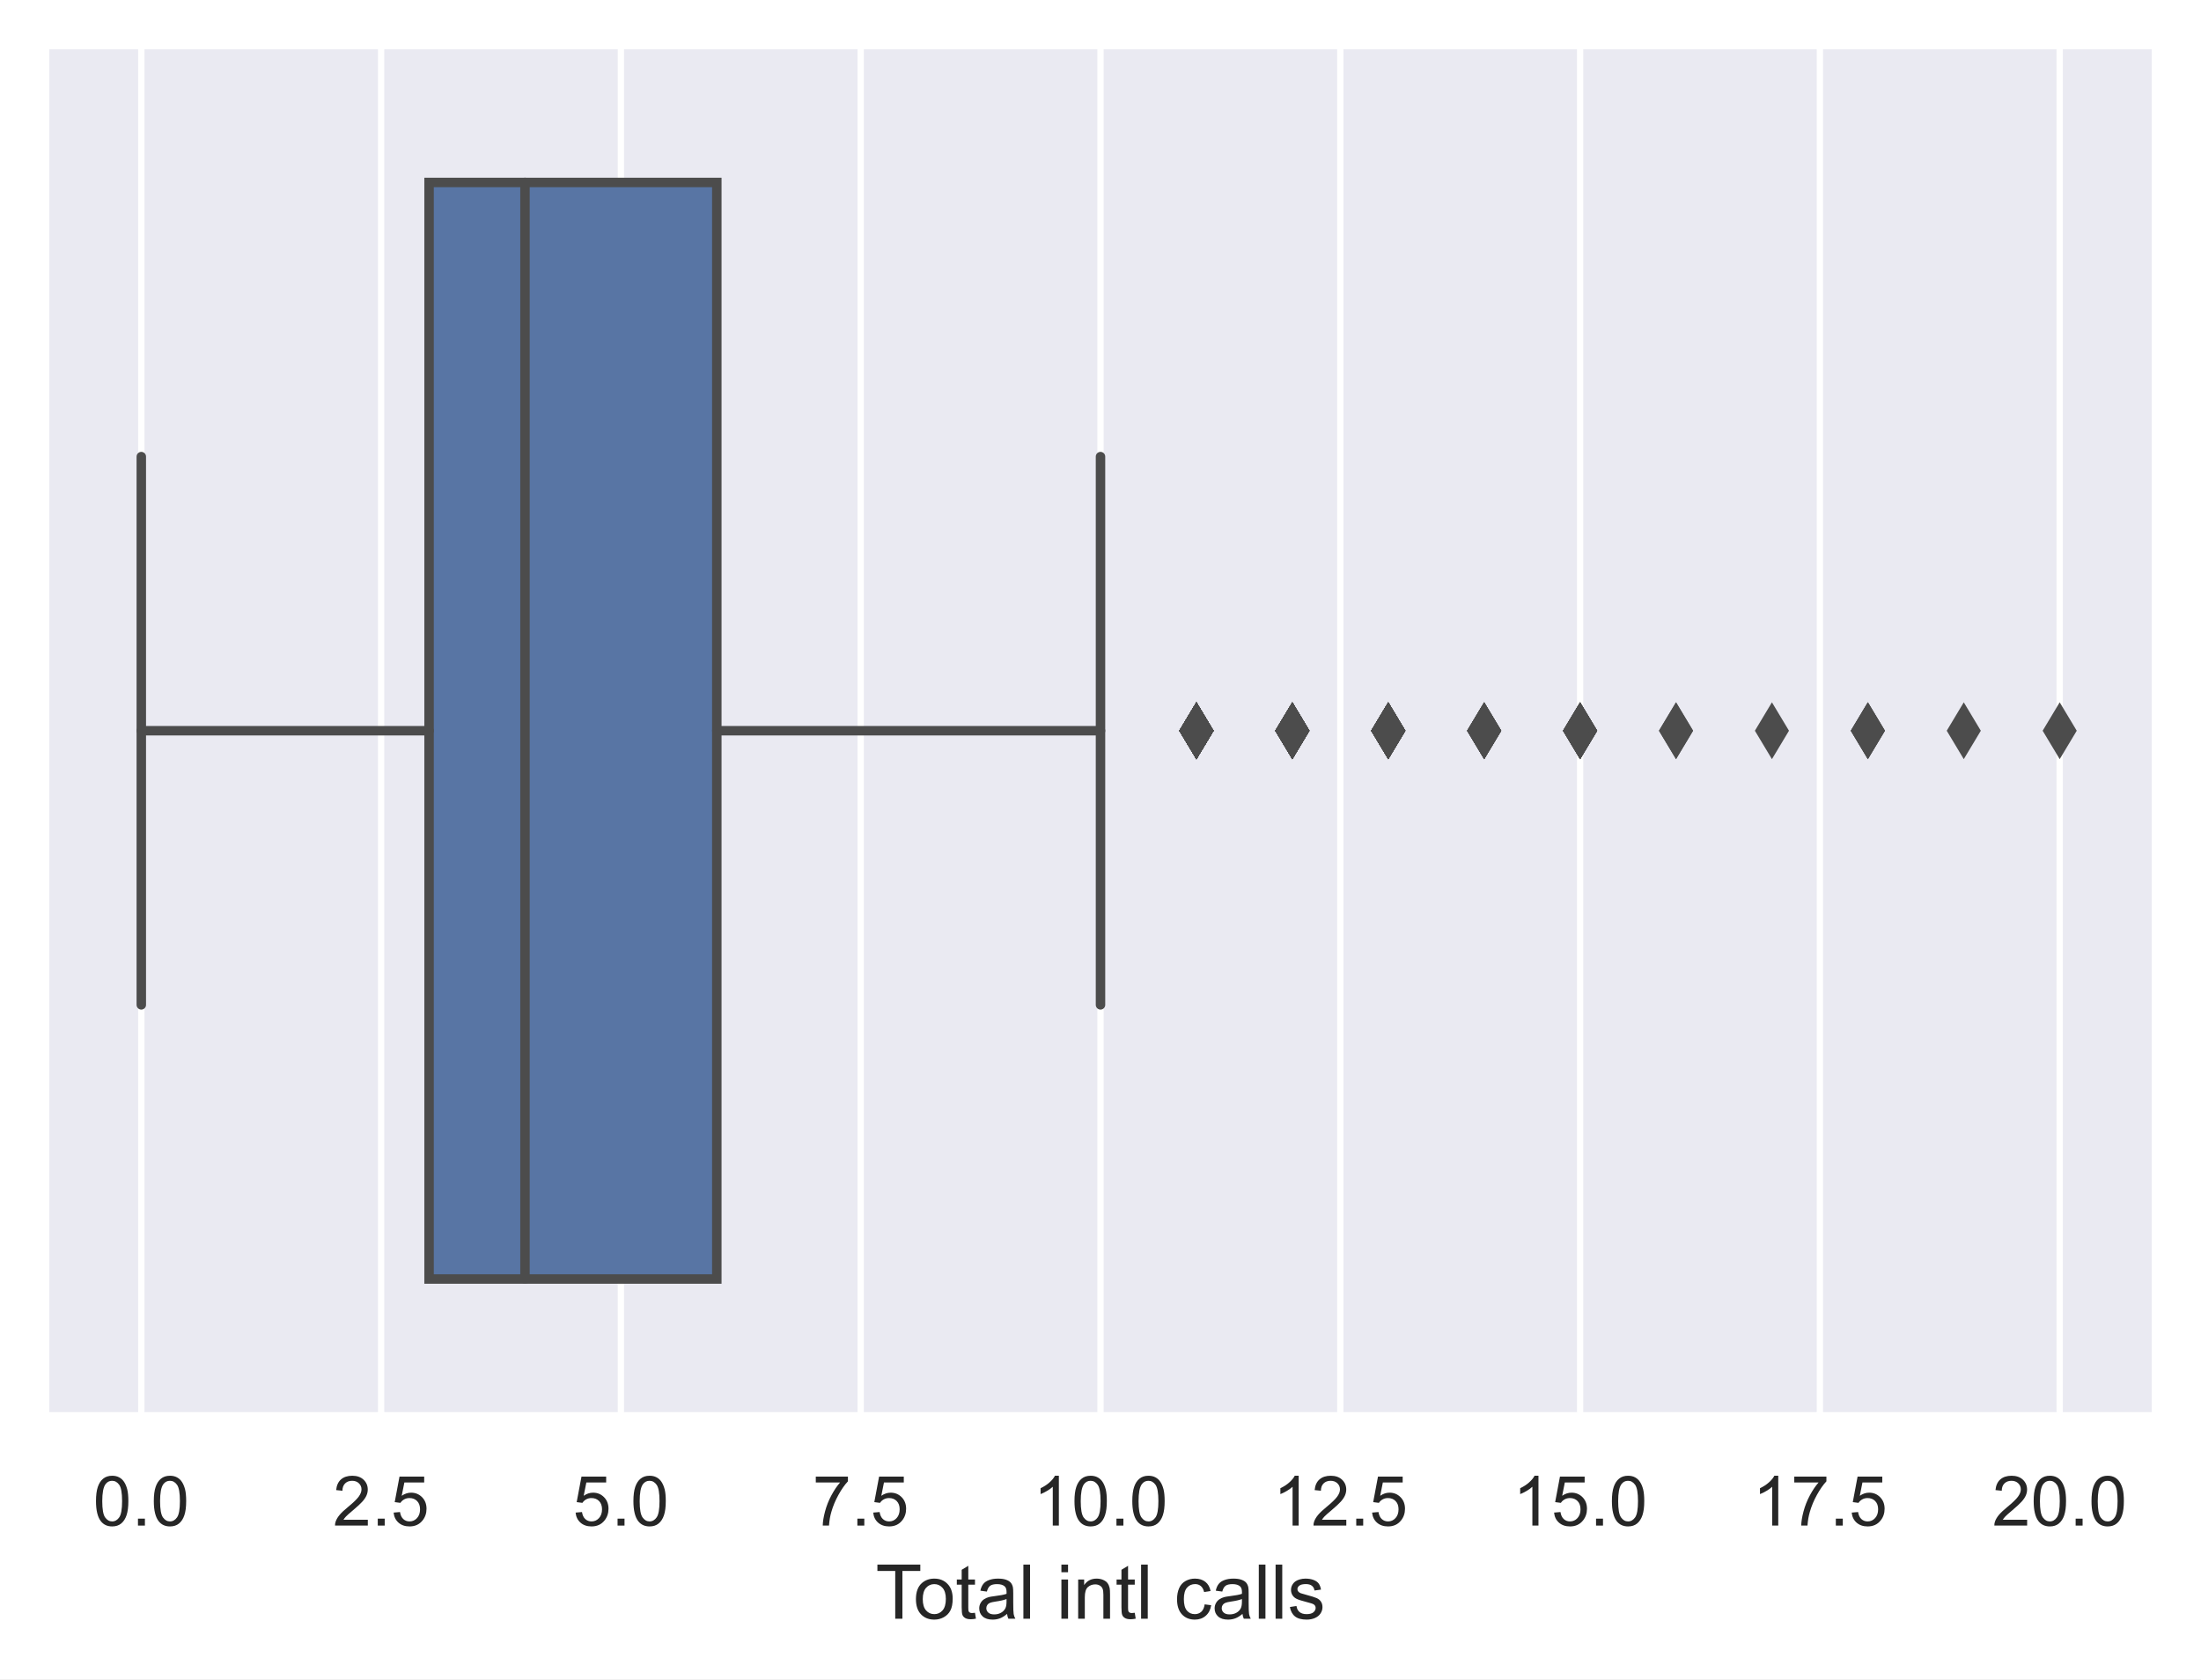
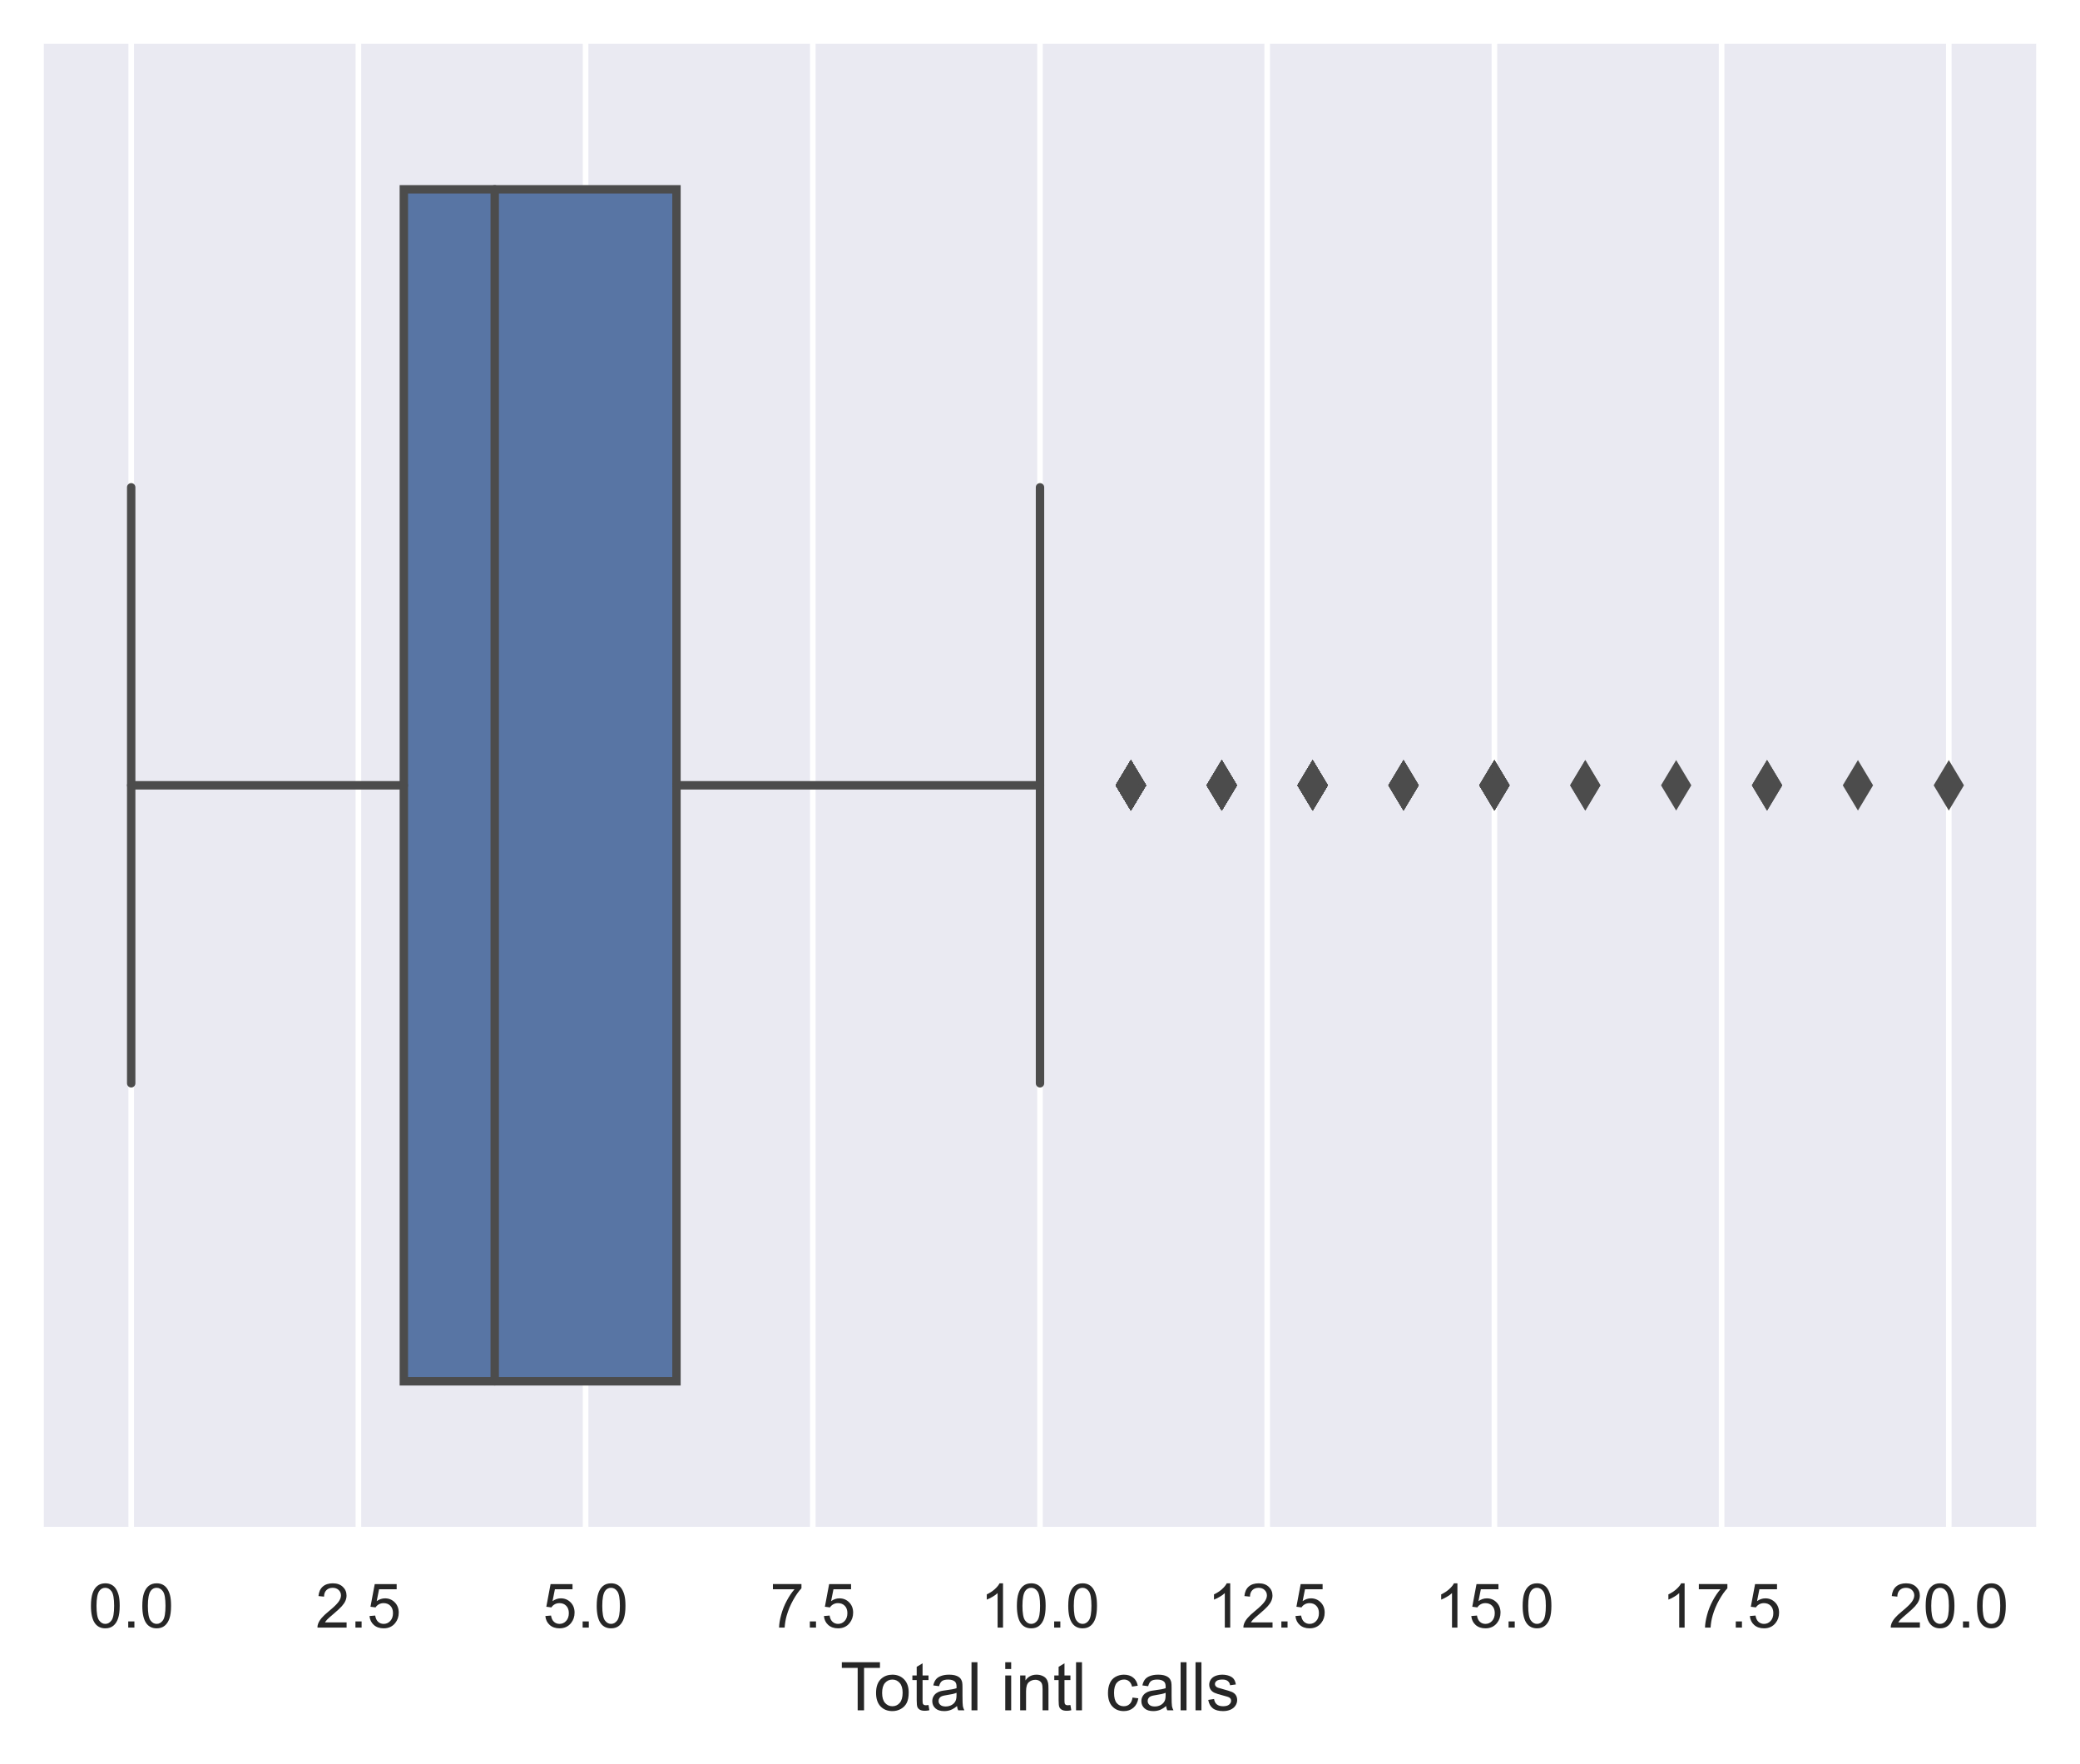
- <svg xmlns="http://www.w3.org/2000/svg" xmlns:xlink="http://www.w3.org/1999/xlink" width="349.2pt" height="266.374pt" viewBox="0 0 349.2 266.374" version="1.1">
+ <svg xmlns="http://www.w3.org/2000/svg" xmlns:xlink="http://www.w3.org/1999/xlink" width="371.52pt" height="315.046pt" viewBox="0 0 371.52 315.046" version="1.1">
  <defs>
    <style type="text/css">*{stroke-linejoin: round; stroke-linecap: butt}</style>
  </defs>
  <g id="figure_1">
    <g id="patch_1">
-       <path d="M 0 266.374  L 349.2 266.374  L 349.2 0  L 0 0  z " style="fill: #ffffff" />
+       <path d="M 0 315.046  L 371.52 315.046  L 371.52 0  L 0 0  z " style="fill: #ffffff" />
    </g>
    <g id="axes_1">
      <g id="patch_2">
-         <path d="M 7.2 224.64  L 342 224.64  L 342 7.2  L 7.2 7.2  z " style="fill: #eaeaf2" />
+         <path d="M 7.2 273.312  L 364.32 273.312  L 364.32 7.2  L 7.2 7.2  z " style="fill: #eaeaf2" />
      </g>
      <g id="matplotlib.axis_1">
        <g id="xtick_1">
          <g id="line2d_1">
-             <path d="M 22.418 224.64  L 22.418 7.2  " clip-path="url(#p1850d0b7f3)" style="fill: none; stroke: #ffffff; stroke-linecap: round" />
+             <path d="M 23.433 273.312  L 23.433 7.2  " clip-path="url(#pb553545502)" style="fill: none; stroke: #ffffff; stroke-linecap: round" />
          </g>
          <g id="text_1">
-             <g style="fill: #262626" transform="translate(14.77318 242.0136)scale(0.11 -0.11)">
+             <g style="fill: #262626" transform="translate(15.78773 290.6856) scale(0.11 -0.11)">
              <defs>
                <path id="ArialMT-30" d="M 266 2259  Q 266 3072 433 3567  Q 600 4063 929 4331  Q 1259 4600 1759 4600  Q 2128 4600 2406 4451  Q 2684 4303 2865 4023  Q 3047 3744 3150 3342  Q 3253 2941 3253 2259  Q 3253 1453 3087 958  Q 2922 463 2592 192  Q 2263 -78 1759 -78  Q 1097 -78 719 397  Q 266 969 266 2259  z M 844 2259  Q 844 1131 1108 757  Q 1372 384 1759 384  Q 2147 384 2411 759  Q 2675 1134 2675 2259  Q 2675 3391 2411 3762  Q 2147 4134 1753 4134  Q 1366 4134 1134 3806  Q 844 3388 844 2259  z " transform="scale(0.015625)" />
                <path id="ArialMT-2e" d="M 581 0  L 581 641  L 1222 641  L 1222 0  L 581 0  z " transform="scale(0.015625)" />
              </defs>
              <use xlink:href="#ArialMT-30" />
              <use xlink:href="#ArialMT-2e" x="55.615" />
              <use xlink:href="#ArialMT-30" x="83.398" />
            </g>
          </g>
        </g>
        <g id="xtick_2">
          <g id="line2d_2">
-             <path d="M 60.464 224.64  L 60.464 7.2  " clip-path="url(#p1850d0b7f3)" style="fill: none; stroke: #ffffff; stroke-linecap: round" />
+             <path d="M 64.015 273.312  L 64.015 7.2  " clip-path="url(#pb553545502)" style="fill: none; stroke: #ffffff; stroke-linecap: round" />
          </g>
          <g id="text_2">
-             <g style="fill: #262626" transform="translate(52.81864 242.0136)scale(0.11 -0.11)">
+             <g style="fill: #262626" transform="translate(56.36955 290.6856) scale(0.11 -0.11)">
              <defs>
                <path id="ArialMT-32" d="M 3222 541  L 3222 0  L 194 0  Q 188 203 259 391  Q 375 700 629 1000  Q 884 1300 1366 1694  Q 2113 2306 2375 2664  Q 2638 3022 2638 3341  Q 2638 3675 2398 3904  Q 2159 4134 1775 4134  Q 1369 4134 1125 3890  Q 881 3647 878 3216  L 300 3275  Q 359 3922 746 4261  Q 1134 4600 1788 4600  Q 2447 4600 2831 4234  Q 3216 3869 3216 3328  Q 3216 3053 3103 2787  Q 2991 2522 2730 2228  Q 2469 1934 1863 1422  Q 1356 997 1212 845  Q 1069 694 975 541  L 3222 541  z " transform="scale(0.015625)" />
                <path id="ArialMT-35" d="M 266 1200  L 856 1250  Q 922 819 1161 601  Q 1400 384 1738 384  Q 2144 384 2425 690  Q 2706 997 2706 1503  Q 2706 1984 2436 2262  Q 2166 2541 1728 2541  Q 1456 2541 1237 2417  Q 1019 2294 894 2097  L 366 2166  L 809 4519  L 3088 4519  L 3088 3981  L 1259 3981  L 1013 2750  Q 1425 3038 1878 3038  Q 2478 3038 2890 2622  Q 3303 2206 3303 1553  Q 3303 931 2941 478  Q 2500 -78 1738 -78  Q 1113 -78 717 272  Q 322 622 266 1200  z " transform="scale(0.015625)" />
              </defs>
              <use xlink:href="#ArialMT-32" />
              <use xlink:href="#ArialMT-2e" x="55.615" />
              <use xlink:href="#ArialMT-35" x="83.398" />
            </g>
          </g>
        </g>
        <g id="xtick_3">
          <g id="line2d_3">
-             <path d="M 98.509 224.64  L 98.509 7.2  " clip-path="url(#p1850d0b7f3)" style="fill: none; stroke: #ffffff; stroke-linecap: round" />
+             <path d="M 104.596 273.312  L 104.596 7.2  " clip-path="url(#pb553545502)" style="fill: none; stroke: #ffffff; stroke-linecap: round" />
          </g>
          <g id="text_3">
-             <g style="fill: #262626" transform="translate(90.86409 242.0136)scale(0.11 -0.11)">
+             <g style="fill: #262626" transform="translate(96.95136 290.6856) scale(0.11 -0.11)">
              <use xlink:href="#ArialMT-35" />
              <use xlink:href="#ArialMT-2e" x="55.615" />
              <use xlink:href="#ArialMT-30" x="83.398" />
            </g>
          </g>
        </g>
        <g id="xtick_4">
          <g id="line2d_4">
-             <path d="M 136.555 224.64  L 136.555 7.2  " clip-path="url(#p1850d0b7f3)" style="fill: none; stroke: #ffffff; stroke-linecap: round" />
+             <path d="M 145.178 273.312  L 145.178 7.2  " clip-path="url(#pb553545502)" style="fill: none; stroke: #ffffff; stroke-linecap: round" />
          </g>
          <g id="text_4">
-             <g style="fill: #262626" transform="translate(128.9095 242.0136)scale(0.11 -0.11)">
+             <g style="fill: #262626" transform="translate(137.5332 290.6856) scale(0.11 -0.11)">
              <defs>
                <path id="ArialMT-37" d="M 303 3981  L 303 4522  L 3269 4522  L 3269 4084  Q 2831 3619 2401 2847  Q 1972 2075 1738 1259  Q 1569 684 1522 0  L 944 0  Q 953 541 1156 1306  Q 1359 2072 1739 2783  Q 2119 3494 2547 3981  L 303 3981  z " transform="scale(0.015625)" />
              </defs>
              <use xlink:href="#ArialMT-37" />
              <use xlink:href="#ArialMT-2e" x="55.615" />
              <use xlink:href="#ArialMT-35" x="83.398" />
            </g>
          </g>
        </g>
        <g id="xtick_5">
          <g id="line2d_5">
-             <path d="M 174.6 224.64  L 174.6 7.2  " clip-path="url(#p1850d0b7f3)" style="fill: none; stroke: #ffffff; stroke-linecap: round" />
+             <path d="M 185.76 273.312  L 185.76 7.2  " clip-path="url(#pb553545502)" style="fill: none; stroke: #ffffff; stroke-linecap: round" />
          </g>
          <g id="text_5">
-             <g style="fill: #262626" transform="translate(163.8965 242.0136)scale(0.11 -0.11)">
+             <g style="fill: #262626" transform="translate(175.0565 290.6856) scale(0.11 -0.11)">
              <defs>
                <path id="ArialMT-31" d="M 2384 0  L 1822 0  L 1822 3584  Q 1619 3391 1289 3197  Q 959 3003 697 2906  L 697 3450  Q 1169 3672 1522 3987  Q 1875 4303 2022 4600  L 2384 4600  L 2384 0  z " transform="scale(0.015625)" />
              </defs>
              <use xlink:href="#ArialMT-31" />
              <use xlink:href="#ArialMT-30" x="55.615" />
              <use xlink:href="#ArialMT-2e" x="111.23" />
              <use xlink:href="#ArialMT-30" x="139.014" />
            </g>
          </g>
        </g>
        <g id="xtick_6">
          <g id="line2d_6">
-             <path d="M 212.645 224.64  L 212.645 7.2  " clip-path="url(#p1850d0b7f3)" style="fill: none; stroke: #ffffff; stroke-linecap: round" />
+             <path d="M 226.342 273.312  L 226.342 7.2  " clip-path="url(#pb553545502)" style="fill: none; stroke: #ffffff; stroke-linecap: round" />
          </g>
          <g id="text_6">
-             <g style="fill: #262626" transform="translate(201.9419 242.0136)scale(0.11 -0.11)">
+             <g style="fill: #262626" transform="translate(215.6383 290.6856) scale(0.11 -0.11)">
              <use xlink:href="#ArialMT-31" />
              <use xlink:href="#ArialMT-32" x="55.615" />
              <use xlink:href="#ArialMT-2e" x="111.23" />
              <use xlink:href="#ArialMT-35" x="139.014" />
            </g>
          </g>
        </g>
        <g id="xtick_7">
          <g id="line2d_7">
-             <path d="M 250.691 224.64  L 250.691 7.2  " clip-path="url(#p1850d0b7f3)" style="fill: none; stroke: #ffffff; stroke-linecap: round" />
+             <path d="M 266.924 273.312  L 266.924 7.2  " clip-path="url(#pb553545502)" style="fill: none; stroke: #ffffff; stroke-linecap: round" />
          </g>
          <g id="text_7">
-             <g style="fill: #262626" transform="translate(239.9874 242.0136)scale(0.11 -0.11)">
+             <g style="fill: #262626" transform="translate(256.2201 290.6856) scale(0.11 -0.11)">
              <use xlink:href="#ArialMT-31" />
              <use xlink:href="#ArialMT-35" x="55.615" />
              <use xlink:href="#ArialMT-2e" x="111.23" />
              <use xlink:href="#ArialMT-30" x="139.014" />
            </g>
          </g>
        </g>
        <g id="xtick_8">
          <g id="line2d_8">
-             <path d="M 288.736 224.64  L 288.736 7.2  " clip-path="url(#p1850d0b7f3)" style="fill: none; stroke: #ffffff; stroke-linecap: round" />
+             <path d="M 307.505 273.312  L 307.505 7.2  " clip-path="url(#pb553545502)" style="fill: none; stroke: #ffffff; stroke-linecap: round" />
          </g>
          <g id="text_8">
-             <g style="fill: #262626" transform="translate(278.0328 242.0136)scale(0.11 -0.11)">
+             <g style="fill: #262626" transform="translate(296.8019 290.6856) scale(0.11 -0.11)">
              <use xlink:href="#ArialMT-31" />
              <use xlink:href="#ArialMT-37" x="55.615" />
              <use xlink:href="#ArialMT-2e" x="111.23" />
              <use xlink:href="#ArialMT-35" x="139.014" />
            </g>
          </g>
        </g>
        <g id="xtick_9">
          <g id="line2d_9">
-             <path d="M 326.782 224.64  L 326.782 7.2  " clip-path="url(#p1850d0b7f3)" style="fill: none; stroke: #ffffff; stroke-linecap: round" />
+             <path d="M 348.087 273.312  L 348.087 7.2  " clip-path="url(#pb553545502)" style="fill: none; stroke: #ffffff; stroke-linecap: round" />
          </g>
          <g id="text_9">
-             <g style="fill: #262626" transform="translate(316.0783 242.0136)scale(0.11 -0.11)">
+             <g style="fill: #262626" transform="translate(337.3838 290.6856) scale(0.11 -0.11)">
              <use xlink:href="#ArialMT-32" />
              <use xlink:href="#ArialMT-30" x="55.615" />
              <use xlink:href="#ArialMT-2e" x="111.23" />
              <use xlink:href="#ArialMT-30" x="139.014" />
            </g>
          </g>
        </g>
        <g id="text_10">
-           <g style="fill: #262626" transform="translate(138.9234 256.7892)scale(0.12 -0.12)">
+           <g style="fill: #262626" transform="translate(150.0834 305.4612) scale(0.12 -0.12)">
            <defs>
              <path id="ArialMT-54" d="M 1659 0  L 1659 4041  L 150 4041  L 150 4581  L 3781 4581  L 3781 4041  L 2266 4041  L 2266 0  L 1659 0  z " transform="scale(0.015625)" />
              <path id="ArialMT-6f" d="M 213 1659  Q 213 2581 725 3025  Q 1153 3394 1769 3394  Q 2453 3394 2887 2945  Q 3322 2497 3322 1706  Q 3322 1066 3130 698  Q 2938 331 2570 128  Q 2203 -75 1769 -75  Q 1072 -75 642 372  Q 213 819 213 1659  z M 791 1659  Q 791 1022 1069 705  Q 1347 388 1769 388  Q 2188 388 2466 706  Q 2744 1025 2744 1678  Q 2744 2294 2464 2611  Q 2184 2928 1769 2928  Q 1347 2928 1069 2612  Q 791 2297 791 1659  z " transform="scale(0.015625)" />
              <path id="ArialMT-74" d="M 1650 503  L 1731 6  Q 1494 -44 1306 -44  Q 1000 -44 831 53  Q 663 150 594 308  Q 525 466 525 972  L 525 2881  L 113 2881  L 113 3319  L 525 3319  L 525 4141  L 1084 4478  L 1084 3319  L 1650 3319  L 1650 2881  L 1084 2881  L 1084 941  Q 1084 700 1114 631  Q 1144 563 1211 522  Q 1278 481 1403 481  Q 1497 481 1650 503  z " transform="scale(0.015625)" />
              <path id="ArialMT-61" d="M 2588 409  Q 2275 144 1986 34  Q 1697 -75 1366 -75  Q 819 -75 525 192  Q 231 459 231 875  Q 231 1119 342 1320  Q 453 1522 633 1644  Q 813 1766 1038 1828  Q 1203 1872 1538 1913  Q 2219 1994 2541 2106  Q 2544 2222 2544 2253  Q 2544 2597 2384 2738  Q 2169 2928 1744 2928  Q 1347 2928 1158 2789  Q 969 2650 878 2297  L 328 2372  Q 403 2725 575 2942  Q 747 3159 1072 3276  Q 1397 3394 1825 3394  Q 2250 3394 2515 3294  Q 2781 3194 2906 3042  Q 3031 2891 3081 2659  Q 3109 2516 3109 2141  L 3109 1391  Q 3109 606 3145 398  Q 3181 191 3288 0  L 2700 0  Q 2613 175 2588 409  z M 2541 1666  Q 2234 1541 1622 1453  Q 1275 1403 1131 1340  Q 988 1278 909 1158  Q 831 1038 831 891  Q 831 666 1001 516  Q 1172 366 1500 366  Q 1825 366 2078 508  Q 2331 650 2450 897  Q 2541 1088 2541 1459  L 2541 1666  z " transform="scale(0.015625)" />
              <path id="ArialMT-6c" d="M 409 0  L 409 4581  L 972 4581  L 972 0  L 409 0  z " transform="scale(0.015625)" />
              <path id="ArialMT-20" transform="scale(0.015625)" />
              <path id="ArialMT-69" d="M 425 3934  L 425 4581  L 988 4581  L 988 3934  L 425 3934  z M 425 0  L 425 3319  L 988 3319  L 988 0  L 425 0  z " transform="scale(0.015625)" />
              <path id="ArialMT-6e" d="M 422 0  L 422 3319  L 928 3319  L 928 2847  Q 1294 3394 1984 3394  Q 2284 3394 2536 3286  Q 2788 3178 2913 3003  Q 3038 2828 3088 2588  Q 3119 2431 3119 2041  L 3119 0  L 2556 0  L 2556 2019  Q 2556 2363 2490 2533  Q 2425 2703 2258 2804  Q 2091 2906 1866 2906  Q 1506 2906 1245 2678  Q 984 2450 984 1813  L 984 0  L 422 0  z " transform="scale(0.015625)" />
              <path id="ArialMT-63" d="M 2588 1216  L 3141 1144  Q 3050 572 2676 248  Q 2303 -75 1759 -75  Q 1078 -75 664 370  Q 250 816 250 1647  Q 250 2184 428 2587  Q 606 2991 970 3192  Q 1334 3394 1763 3394  Q 2303 3394 2647 3120  Q 2991 2847 3088 2344  L 2541 2259  Q 2463 2594 2264 2762  Q 2066 2931 1784 2931  Q 1359 2931 1093 2626  Q 828 2322 828 1663  Q 828 994 1084 691  Q 1341 388 1753 388  Q 2084 388 2306 591  Q 2528 794 2588 1216  z " transform="scale(0.015625)" />
              <path id="ArialMT-73" d="M 197 991  L 753 1078  Q 800 744 1014 566  Q 1228 388 1613 388  Q 2000 388 2187 545  Q 2375 703 2375 916  Q 2375 1106 2209 1216  Q 2094 1291 1634 1406  Q 1016 1563 777 1677  Q 538 1791 414 1992  Q 291 2194 291 2438  Q 291 2659 392 2848  Q 494 3038 669 3163  Q 800 3259 1026 3326  Q 1253 3394 1513 3394  Q 1903 3394 2198 3281  Q 2494 3169 2634 2976  Q 2775 2784 2828 2463  L 2278 2388  Q 2241 2644 2061 2787  Q 1881 2931 1553 2931  Q 1166 2931 1000 2803  Q 834 2675 834 2503  Q 834 2394 903 2306  Q 972 2216 1119 2156  Q 1203 2125 1616 2013  Q 2213 1853 2448 1751  Q 2684 1650 2818 1456  Q 2953 1263 2953 975  Q 2953 694 2789 445  Q 2625 197 2315 61  Q 2006 -75 1616 -75  Q 969 -75 630 194  Q 291 463 197 991  z " transform="scale(0.015625)" />
            </defs>
            <use xlink:href="#ArialMT-54" />
            <use xlink:href="#ArialMT-6f" x="49.959" />
            <use xlink:href="#ArialMT-74" x="105.574" />
            <use xlink:href="#ArialMT-61" x="133.357" />
            <use xlink:href="#ArialMT-6c" x="188.973" />
            <use xlink:href="#ArialMT-20" x="211.189" />
            <use xlink:href="#ArialMT-69" x="238.973" />
            <use xlink:href="#ArialMT-6e" x="261.189" />
            <use xlink:href="#ArialMT-74" x="316.805" />
            <use xlink:href="#ArialMT-6c" x="344.588" />
            <use xlink:href="#ArialMT-20" x="366.805" />
            <use xlink:href="#ArialMT-63" x="394.588" />
            <use xlink:href="#ArialMT-61" x="444.588" />
            <use xlink:href="#ArialMT-6c" x="500.203" />
            <use xlink:href="#ArialMT-6c" x="522.42" />
            <use xlink:href="#ArialMT-73" x="544.637" />
          </g>
        </g>
      </g>
      <g id="matplotlib.axis_2">
        <g id="ytick_1" />
      </g>
      <g id="patch_3">
-         <path d="M 68.073 28.944  L 68.073 202.896  L 113.727 202.896  L 113.727 28.944  L 68.073 28.944  z " clip-path="url(#p1850d0b7f3)" style="fill: #5875a4; stroke: #4c4c4c; stroke-width: 1.5; stroke-linejoin: miter" />
+         <path d="M 72.131 33.811  L 72.131 246.701  L 120.829 246.701  L 120.829 33.811  L 72.131 33.811  z " clip-path="url(#pb553545502)" style="fill: #5875a4; stroke: #4c4c4c; stroke-width: 1.5; stroke-linejoin: miter" />
      </g>
      <g id="line2d_10">
-         <path d="M 68.073 115.92  L 22.418 115.92  " clip-path="url(#p1850d0b7f3)" style="fill: none; stroke: #4c4c4c; stroke-width: 1.5; stroke-linecap: round" />
+         <path d="M 72.131 140.256  L 23.433 140.256  " clip-path="url(#pb553545502)" style="fill: none; stroke: #4c4c4c; stroke-width: 1.5; stroke-linecap: round" />
      </g>
      <g id="line2d_11">
-         <path d="M 113.727 115.92  L 174.6 115.92  " clip-path="url(#p1850d0b7f3)" style="fill: none; stroke: #4c4c4c; stroke-width: 1.5; stroke-linecap: round" />
+         <path d="M 120.829 140.256  L 185.76 140.256  " clip-path="url(#pb553545502)" style="fill: none; stroke: #4c4c4c; stroke-width: 1.5; stroke-linecap: round" />
      </g>
      <g id="line2d_12">
-         <path d="M 22.418 72.432  L 22.418 159.408  " clip-path="url(#p1850d0b7f3)" style="fill: none; stroke: #4c4c4c; stroke-width: 1.5; stroke-linecap: round" />
+         <path d="M 23.433 87.034  L 23.433 193.478  " clip-path="url(#pb553545502)" style="fill: none; stroke: #4c4c4c; stroke-width: 1.5; stroke-linecap: round" />
      </g>
      <g id="line2d_13">
-         <path d="M 174.6 72.432  L 174.6 159.408  " clip-path="url(#p1850d0b7f3)" style="fill: none; stroke: #4c4c4c; stroke-width: 1.5; stroke-linecap: round" />
+         <path d="M 185.76 87.034  L 185.76 193.478  " clip-path="url(#pb553545502)" style="fill: none; stroke: #4c4c4c; stroke-width: 1.5; stroke-linecap: round" />
      </g>
      <g id="line2d_14">
        <defs>
-           <path id="m9e10638060" d="M -0 3.536  L 2.121 0  L -0 -3.536  L -2.121 -0  z " style="stroke: #4c4c4c; stroke-linejoin: miter" />
+           <path id="m40a64c0e5a" d="M -0 3.536  L 2.121 0  L -0 -3.536  L -2.121 -0  z " style="stroke: #4c4c4c; stroke-linejoin: miter" />
        </defs>
-         <g clip-path="url(#p1850d0b7f3)">
-           <use xlink:href="#m9e10638060" x="311.564" y="115.92" style="fill: #4c4c4c; stroke: #4c4c4c; stroke-linejoin: miter" />
-           <use xlink:href="#m9e10638060" x="250.691" y="115.92" style="fill: #4c4c4c; stroke: #4c4c4c; stroke-linejoin: miter" />
-           <use xlink:href="#m9e10638060" x="189.818" y="115.92" style="fill: #4c4c4c; stroke: #4c4c4c; stroke-linejoin: miter" />
-           <use xlink:href="#m9e10638060" x="205.036" y="115.92" style="fill: #4c4c4c; stroke: #4c4c4c; stroke-linejoin: miter" />
-           <use xlink:href="#m9e10638060" x="220.255" y="115.92" style="fill: #4c4c4c; stroke: #4c4c4c; stroke-linejoin: miter" />
-           <use xlink:href="#m9e10638060" x="189.818" y="115.92" style="fill: #4c4c4c; stroke: #4c4c4c; stroke-linejoin: miter" />
-           <use xlink:href="#m9e10638060" x="205.036" y="115.92" style="fill: #4c4c4c; stroke: #4c4c4c; stroke-linejoin: miter" />
-           <use xlink:href="#m9e10638060" x="189.818" y="115.92" style="fill: #4c4c4c; stroke: #4c4c4c; stroke-linejoin: miter" />
-           <use xlink:href="#m9e10638060" x="220.255" y="115.92" style="fill: #4c4c4c; stroke: #4c4c4c; stroke-linejoin: miter" />
-           <use xlink:href="#m9e10638060" x="205.036" y="115.92" style="fill: #4c4c4c; stroke: #4c4c4c; stroke-linejoin: miter" />
-           <use xlink:href="#m9e10638060" x="189.818" y="115.92" style="fill: #4c4c4c; stroke: #4c4c4c; stroke-linejoin: miter" />
-           <use xlink:href="#m9e10638060" x="189.818" y="115.92" style="fill: #4c4c4c; stroke: #4c4c4c; stroke-linejoin: miter" />
-           <use xlink:href="#m9e10638060" x="296.345" y="115.92" style="fill: #4c4c4c; stroke: #4c4c4c; stroke-linejoin: miter" />
-           <use xlink:href="#m9e10638060" x="189.818" y="115.92" style="fill: #4c4c4c; stroke: #4c4c4c; stroke-linejoin: miter" />
-           <use xlink:href="#m9e10638060" x="205.036" y="115.92" style="fill: #4c4c4c; stroke: #4c4c4c; stroke-linejoin: miter" />
-           <use xlink:href="#m9e10638060" x="220.255" y="115.92" style="fill: #4c4c4c; stroke: #4c4c4c; stroke-linejoin: miter" />
-           <use xlink:href="#m9e10638060" x="205.036" y="115.92" style="fill: #4c4c4c; stroke: #4c4c4c; stroke-linejoin: miter" />
-           <use xlink:href="#m9e10638060" x="205.036" y="115.92" style="fill: #4c4c4c; stroke: #4c4c4c; stroke-linejoin: miter" />
-           <use xlink:href="#m9e10638060" x="189.818" y="115.92" style="fill: #4c4c4c; stroke: #4c4c4c; stroke-linejoin: miter" />
-           <use xlink:href="#m9e10638060" x="250.691" y="115.92" style="fill: #4c4c4c; stroke: #4c4c4c; stroke-linejoin: miter" />
-           <use xlink:href="#m9e10638060" x="220.255" y="115.92" style="fill: #4c4c4c; stroke: #4c4c4c; stroke-linejoin: miter" />
-           <use xlink:href="#m9e10638060" x="250.691" y="115.92" style="fill: #4c4c4c; stroke: #4c4c4c; stroke-linejoin: miter" />
-           <use xlink:href="#m9e10638060" x="189.818" y="115.92" style="fill: #4c4c4c; stroke: #4c4c4c; stroke-linejoin: miter" />
-           <use xlink:href="#m9e10638060" x="189.818" y="115.92" style="fill: #4c4c4c; stroke: #4c4c4c; stroke-linejoin: miter" />
-           <use xlink:href="#m9e10638060" x="235.473" y="115.92" style="fill: #4c4c4c; stroke: #4c4c4c; stroke-linejoin: miter" />
-           <use xlink:href="#m9e10638060" x="220.255" y="115.92" style="fill: #4c4c4c; stroke: #4c4c4c; stroke-linejoin: miter" />
-           <use xlink:href="#m9e10638060" x="189.818" y="115.92" style="fill: #4c4c4c; stroke: #4c4c4c; stroke-linejoin: miter" />
-           <use xlink:href="#m9e10638060" x="220.255" y="115.92" style="fill: #4c4c4c; stroke: #4c4c4c; stroke-linejoin: miter" />
-           <use xlink:href="#m9e10638060" x="220.255" y="115.92" style="fill: #4c4c4c; stroke: #4c4c4c; stroke-linejoin: miter" />
-           <use xlink:href="#m9e10638060" x="205.036" y="115.92" style="fill: #4c4c4c; stroke: #4c4c4c; stroke-linejoin: miter" />
-           <use xlink:href="#m9e10638060" x="189.818" y="115.92" style="fill: #4c4c4c; stroke: #4c4c4c; stroke-linejoin: miter" />
-           <use xlink:href="#m9e10638060" x="235.473" y="115.92" style="fill: #4c4c4c; stroke: #4c4c4c; stroke-linejoin: miter" />
-           <use xlink:href="#m9e10638060" x="250.691" y="115.92" style="fill: #4c4c4c; stroke: #4c4c4c; stroke-linejoin: miter" />
-           <use xlink:href="#m9e10638060" x="296.345" y="115.92" style="fill: #4c4c4c; stroke: #4c4c4c; stroke-linejoin: miter" />
-           <use xlink:href="#m9e10638060" x="205.036" y="115.92" style="fill: #4c4c4c; stroke: #4c4c4c; stroke-linejoin: miter" />
-           <use xlink:href="#m9e10638060" x="220.255" y="115.92" style="fill: #4c4c4c; stroke: #4c4c4c; stroke-linejoin: miter" />
-           <use xlink:href="#m9e10638060" x="189.818" y="115.92" style="fill: #4c4c4c; stroke: #4c4c4c; stroke-linejoin: miter" />
-           <use xlink:href="#m9e10638060" x="235.473" y="115.92" style="fill: #4c4c4c; stroke: #4c4c4c; stroke-linejoin: miter" />
-           <use xlink:href="#m9e10638060" x="189.818" y="115.92" style="fill: #4c4c4c; stroke: #4c4c4c; stroke-linejoin: miter" />
-           <use xlink:href="#m9e10638060" x="205.036" y="115.92" style="fill: #4c4c4c; stroke: #4c4c4c; stroke-linejoin: miter" />
-           <use xlink:href="#m9e10638060" x="235.473" y="115.92" style="fill: #4c4c4c; stroke: #4c4c4c; stroke-linejoin: miter" />
-           <use xlink:href="#m9e10638060" x="250.691" y="115.92" style="fill: #4c4c4c; stroke: #4c4c4c; stroke-linejoin: miter" />
-           <use xlink:href="#m9e10638060" x="205.036" y="115.92" style="fill: #4c4c4c; stroke: #4c4c4c; stroke-linejoin: miter" />
-           <use xlink:href="#m9e10638060" x="189.818" y="115.92" style="fill: #4c4c4c; stroke: #4c4c4c; stroke-linejoin: miter" />
-           <use xlink:href="#m9e10638060" x="265.909" y="115.92" style="fill: #4c4c4c; stroke: #4c4c4c; stroke-linejoin: miter" />
-           <use xlink:href="#m9e10638060" x="189.818" y="115.92" style="fill: #4c4c4c; stroke: #4c4c4c; stroke-linejoin: miter" />
-           <use xlink:href="#m9e10638060" x="189.818" y="115.92" style="fill: #4c4c4c; stroke: #4c4c4c; stroke-linejoin: miter" />
-           <use xlink:href="#m9e10638060" x="189.818" y="115.92" style="fill: #4c4c4c; stroke: #4c4c4c; stroke-linejoin: miter" />
-           <use xlink:href="#m9e10638060" x="189.818" y="115.92" style="fill: #4c4c4c; stroke: #4c4c4c; stroke-linejoin: miter" />
-           <use xlink:href="#m9e10638060" x="250.691" y="115.92" style="fill: #4c4c4c; stroke: #4c4c4c; stroke-linejoin: miter" />
-           <use xlink:href="#m9e10638060" x="189.818" y="115.92" style="fill: #4c4c4c; stroke: #4c4c4c; stroke-linejoin: miter" />
-           <use xlink:href="#m9e10638060" x="235.473" y="115.92" style="fill: #4c4c4c; stroke: #4c4c4c; stroke-linejoin: miter" />
-           <use xlink:href="#m9e10638060" x="189.818" y="115.92" style="fill: #4c4c4c; stroke: #4c4c4c; stroke-linejoin: miter" />
-           <use xlink:href="#m9e10638060" x="189.818" y="115.92" style="fill: #4c4c4c; stroke: #4c4c4c; stroke-linejoin: miter" />
-           <use xlink:href="#m9e10638060" x="205.036" y="115.92" style="fill: #4c4c4c; stroke: #4c4c4c; stroke-linejoin: miter" />
-           <use xlink:href="#m9e10638060" x="220.255" y="115.92" style="fill: #4c4c4c; stroke: #4c4c4c; stroke-linejoin: miter" />
-           <use xlink:href="#m9e10638060" x="189.818" y="115.92" style="fill: #4c4c4c; stroke: #4c4c4c; stroke-linejoin: miter" />
-           <use xlink:href="#m9e10638060" x="189.818" y="115.92" style="fill: #4c4c4c; stroke: #4c4c4c; stroke-linejoin: miter" />
-           <use xlink:href="#m9e10638060" x="265.909" y="115.92" style="fill: #4c4c4c; stroke: #4c4c4c; stroke-linejoin: miter" />
-           <use xlink:href="#m9e10638060" x="220.255" y="115.92" style="fill: #4c4c4c; stroke: #4c4c4c; stroke-linejoin: miter" />
-           <use xlink:href="#m9e10638060" x="189.818" y="115.92" style="fill: #4c4c4c; stroke: #4c4c4c; stroke-linejoin: miter" />
-           <use xlink:href="#m9e10638060" x="220.255" y="115.92" style="fill: #4c4c4c; stroke: #4c4c4c; stroke-linejoin: miter" />
-           <use xlink:href="#m9e10638060" x="189.818" y="115.92" style="fill: #4c4c4c; stroke: #4c4c4c; stroke-linejoin: miter" />
-           <use xlink:href="#m9e10638060" x="250.691" y="115.92" style="fill: #4c4c4c; stroke: #4c4c4c; stroke-linejoin: miter" />
-           <use xlink:href="#m9e10638060" x="189.818" y="115.92" style="fill: #4c4c4c; stroke: #4c4c4c; stroke-linejoin: miter" />
-           <use xlink:href="#m9e10638060" x="205.036" y="115.92" style="fill: #4c4c4c; stroke: #4c4c4c; stroke-linejoin: miter" />
-           <use xlink:href="#m9e10638060" x="220.255" y="115.92" style="fill: #4c4c4c; stroke: #4c4c4c; stroke-linejoin: miter" />
-           <use xlink:href="#m9e10638060" x="296.345" y="115.92" style="fill: #4c4c4c; stroke: #4c4c4c; stroke-linejoin: miter" />
-           <use xlink:href="#m9e10638060" x="205.036" y="115.92" style="fill: #4c4c4c; stroke: #4c4c4c; stroke-linejoin: miter" />
-           <use xlink:href="#m9e10638060" x="205.036" y="115.92" style="fill: #4c4c4c; stroke: #4c4c4c; stroke-linejoin: miter" />
-           <use xlink:href="#m9e10638060" x="205.036" y="115.92" style="fill: #4c4c4c; stroke: #4c4c4c; stroke-linejoin: miter" />
-           <use xlink:href="#m9e10638060" x="189.818" y="115.92" style="fill: #4c4c4c; stroke: #4c4c4c; stroke-linejoin: miter" />
-           <use xlink:href="#m9e10638060" x="220.255" y="115.92" style="fill: #4c4c4c; stroke: #4c4c4c; stroke-linejoin: miter" />
-           <use xlink:href="#m9e10638060" x="189.818" y="115.92" style="fill: #4c4c4c; stroke: #4c4c4c; stroke-linejoin: miter" />
-           <use xlink:href="#m9e10638060" x="220.255" y="115.92" style="fill: #4c4c4c; stroke: #4c4c4c; stroke-linejoin: miter" />
-           <use xlink:href="#m9e10638060" x="235.473" y="115.92" style="fill: #4c4c4c; stroke: #4c4c4c; stroke-linejoin: miter" />
-           <use xlink:href="#m9e10638060" x="326.782" y="115.92" style="fill: #4c4c4c; stroke: #4c4c4c; stroke-linejoin: miter" />
-           <use xlink:href="#m9e10638060" x="281.127" y="115.92" style="fill: #4c4c4c; stroke: #4c4c4c; stroke-linejoin: miter" />
+         <g clip-path="url(#pb553545502)">
+           <use xlink:href="#m40a64c0e5a" x="331.855" y="140.256" style="fill: #4c4c4c; stroke: #4c4c4c; stroke-linejoin: miter" />
+           <use xlink:href="#m40a64c0e5a" x="266.924" y="140.256" style="fill: #4c4c4c; stroke: #4c4c4c; stroke-linejoin: miter" />
+           <use xlink:href="#m40a64c0e5a" x="201.993" y="140.256" style="fill: #4c4c4c; stroke: #4c4c4c; stroke-linejoin: miter" />
+           <use xlink:href="#m40a64c0e5a" x="218.225" y="140.256" style="fill: #4c4c4c; stroke: #4c4c4c; stroke-linejoin: miter" />
+           <use xlink:href="#m40a64c0e5a" x="234.458" y="140.256" style="fill: #4c4c4c; stroke: #4c4c4c; stroke-linejoin: miter" />
+           <use xlink:href="#m40a64c0e5a" x="201.993" y="140.256" style="fill: #4c4c4c; stroke: #4c4c4c; stroke-linejoin: miter" />
+           <use xlink:href="#m40a64c0e5a" x="218.225" y="140.256" style="fill: #4c4c4c; stroke: #4c4c4c; stroke-linejoin: miter" />
+           <use xlink:href="#m40a64c0e5a" x="201.993" y="140.256" style="fill: #4c4c4c; stroke: #4c4c4c; stroke-linejoin: miter" />
+           <use xlink:href="#m40a64c0e5a" x="234.458" y="140.256" style="fill: #4c4c4c; stroke: #4c4c4c; stroke-linejoin: miter" />
+           <use xlink:href="#m40a64c0e5a" x="218.225" y="140.256" style="fill: #4c4c4c; stroke: #4c4c4c; stroke-linejoin: miter" />
+           <use xlink:href="#m40a64c0e5a" x="201.993" y="140.256" style="fill: #4c4c4c; stroke: #4c4c4c; stroke-linejoin: miter" />
+           <use xlink:href="#m40a64c0e5a" x="201.993" y="140.256" style="fill: #4c4c4c; stroke: #4c4c4c; stroke-linejoin: miter" />
+           <use xlink:href="#m40a64c0e5a" x="315.622" y="140.256" style="fill: #4c4c4c; stroke: #4c4c4c; stroke-linejoin: miter" />
+           <use xlink:href="#m40a64c0e5a" x="201.993" y="140.256" style="fill: #4c4c4c; stroke: #4c4c4c; stroke-linejoin: miter" />
+           <use xlink:href="#m40a64c0e5a" x="218.225" y="140.256" style="fill: #4c4c4c; stroke: #4c4c4c; stroke-linejoin: miter" />
+           <use xlink:href="#m40a64c0e5a" x="234.458" y="140.256" style="fill: #4c4c4c; stroke: #4c4c4c; stroke-linejoin: miter" />
+           <use xlink:href="#m40a64c0e5a" x="218.225" y="140.256" style="fill: #4c4c4c; stroke: #4c4c4c; stroke-linejoin: miter" />
+           <use xlink:href="#m40a64c0e5a" x="218.225" y="140.256" style="fill: #4c4c4c; stroke: #4c4c4c; stroke-linejoin: miter" />
+           <use xlink:href="#m40a64c0e5a" x="201.993" y="140.256" style="fill: #4c4c4c; stroke: #4c4c4c; stroke-linejoin: miter" />
+           <use xlink:href="#m40a64c0e5a" x="266.924" y="140.256" style="fill: #4c4c4c; stroke: #4c4c4c; stroke-linejoin: miter" />
+           <use xlink:href="#m40a64c0e5a" x="234.458" y="140.256" style="fill: #4c4c4c; stroke: #4c4c4c; stroke-linejoin: miter" />
+           <use xlink:href="#m40a64c0e5a" x="266.924" y="140.256" style="fill: #4c4c4c; stroke: #4c4c4c; stroke-linejoin: miter" />
+           <use xlink:href="#m40a64c0e5a" x="201.993" y="140.256" style="fill: #4c4c4c; stroke: #4c4c4c; stroke-linejoin: miter" />
+           <use xlink:href="#m40a64c0e5a" x="201.993" y="140.256" style="fill: #4c4c4c; stroke: #4c4c4c; stroke-linejoin: miter" />
+           <use xlink:href="#m40a64c0e5a" x="250.691" y="140.256" style="fill: #4c4c4c; stroke: #4c4c4c; stroke-linejoin: miter" />
+           <use xlink:href="#m40a64c0e5a" x="234.458" y="140.256" style="fill: #4c4c4c; stroke: #4c4c4c; stroke-linejoin: miter" />
+           <use xlink:href="#m40a64c0e5a" x="201.993" y="140.256" style="fill: #4c4c4c; stroke: #4c4c4c; stroke-linejoin: miter" />
+           <use xlink:href="#m40a64c0e5a" x="234.458" y="140.256" style="fill: #4c4c4c; stroke: #4c4c4c; stroke-linejoin: miter" />
+           <use xlink:href="#m40a64c0e5a" x="234.458" y="140.256" style="fill: #4c4c4c; stroke: #4c4c4c; stroke-linejoin: miter" />
+           <use xlink:href="#m40a64c0e5a" x="218.225" y="140.256" style="fill: #4c4c4c; stroke: #4c4c4c; stroke-linejoin: miter" />
+           <use xlink:href="#m40a64c0e5a" x="201.993" y="140.256" style="fill: #4c4c4c; stroke: #4c4c4c; stroke-linejoin: miter" />
+           <use xlink:href="#m40a64c0e5a" x="250.691" y="140.256" style="fill: #4c4c4c; stroke: #4c4c4c; stroke-linejoin: miter" />
+           <use xlink:href="#m40a64c0e5a" x="266.924" y="140.256" style="fill: #4c4c4c; stroke: #4c4c4c; stroke-linejoin: miter" />
+           <use xlink:href="#m40a64c0e5a" x="315.622" y="140.256" style="fill: #4c4c4c; stroke: #4c4c4c; stroke-linejoin: miter" />
+           <use xlink:href="#m40a64c0e5a" x="218.225" y="140.256" style="fill: #4c4c4c; stroke: #4c4c4c; stroke-linejoin: miter" />
+           <use xlink:href="#m40a64c0e5a" x="234.458" y="140.256" style="fill: #4c4c4c; stroke: #4c4c4c; stroke-linejoin: miter" />
+           <use xlink:href="#m40a64c0e5a" x="201.993" y="140.256" style="fill: #4c4c4c; stroke: #4c4c4c; stroke-linejoin: miter" />
+           <use xlink:href="#m40a64c0e5a" x="250.691" y="140.256" style="fill: #4c4c4c; stroke: #4c4c4c; stroke-linejoin: miter" />
+           <use xlink:href="#m40a64c0e5a" x="201.993" y="140.256" style="fill: #4c4c4c; stroke: #4c4c4c; stroke-linejoin: miter" />
+           <use xlink:href="#m40a64c0e5a" x="218.225" y="140.256" style="fill: #4c4c4c; stroke: #4c4c4c; stroke-linejoin: miter" />
+           <use xlink:href="#m40a64c0e5a" x="250.691" y="140.256" style="fill: #4c4c4c; stroke: #4c4c4c; stroke-linejoin: miter" />
+           <use xlink:href="#m40a64c0e5a" x="266.924" y="140.256" style="fill: #4c4c4c; stroke: #4c4c4c; stroke-linejoin: miter" />
+           <use xlink:href="#m40a64c0e5a" x="218.225" y="140.256" style="fill: #4c4c4c; stroke: #4c4c4c; stroke-linejoin: miter" />
+           <use xlink:href="#m40a64c0e5a" x="201.993" y="140.256" style="fill: #4c4c4c; stroke: #4c4c4c; stroke-linejoin: miter" />
+           <use xlink:href="#m40a64c0e5a" x="283.156" y="140.256" style="fill: #4c4c4c; stroke: #4c4c4c; stroke-linejoin: miter" />
+           <use xlink:href="#m40a64c0e5a" x="201.993" y="140.256" style="fill: #4c4c4c; stroke: #4c4c4c; stroke-linejoin: miter" />
+           <use xlink:href="#m40a64c0e5a" x="201.993" y="140.256" style="fill: #4c4c4c; stroke: #4c4c4c; stroke-linejoin: miter" />
+           <use xlink:href="#m40a64c0e5a" x="201.993" y="140.256" style="fill: #4c4c4c; stroke: #4c4c4c; stroke-linejoin: miter" />
+           <use xlink:href="#m40a64c0e5a" x="201.993" y="140.256" style="fill: #4c4c4c; stroke: #4c4c4c; stroke-linejoin: miter" />
+           <use xlink:href="#m40a64c0e5a" x="266.924" y="140.256" style="fill: #4c4c4c; stroke: #4c4c4c; stroke-linejoin: miter" />
+           <use xlink:href="#m40a64c0e5a" x="201.993" y="140.256" style="fill: #4c4c4c; stroke: #4c4c4c; stroke-linejoin: miter" />
+           <use xlink:href="#m40a64c0e5a" x="250.691" y="140.256" style="fill: #4c4c4c; stroke: #4c4c4c; stroke-linejoin: miter" />
+           <use xlink:href="#m40a64c0e5a" x="201.993" y="140.256" style="fill: #4c4c4c; stroke: #4c4c4c; stroke-linejoin: miter" />
+           <use xlink:href="#m40a64c0e5a" x="201.993" y="140.256" style="fill: #4c4c4c; stroke: #4c4c4c; stroke-linejoin: miter" />
+           <use xlink:href="#m40a64c0e5a" x="218.225" y="140.256" style="fill: #4c4c4c; stroke: #4c4c4c; stroke-linejoin: miter" />
+           <use xlink:href="#m40a64c0e5a" x="234.458" y="140.256" style="fill: #4c4c4c; stroke: #4c4c4c; stroke-linejoin: miter" />
+           <use xlink:href="#m40a64c0e5a" x="201.993" y="140.256" style="fill: #4c4c4c; stroke: #4c4c4c; stroke-linejoin: miter" />
+           <use xlink:href="#m40a64c0e5a" x="201.993" y="140.256" style="fill: #4c4c4c; stroke: #4c4c4c; stroke-linejoin: miter" />
+           <use xlink:href="#m40a64c0e5a" x="283.156" y="140.256" style="fill: #4c4c4c; stroke: #4c4c4c; stroke-linejoin: miter" />
+           <use xlink:href="#m40a64c0e5a" x="234.458" y="140.256" style="fill: #4c4c4c; stroke: #4c4c4c; stroke-linejoin: miter" />
+           <use xlink:href="#m40a64c0e5a" x="201.993" y="140.256" style="fill: #4c4c4c; stroke: #4c4c4c; stroke-linejoin: miter" />
+           <use xlink:href="#m40a64c0e5a" x="234.458" y="140.256" style="fill: #4c4c4c; stroke: #4c4c4c; stroke-linejoin: miter" />
+           <use xlink:href="#m40a64c0e5a" x="201.993" y="140.256" style="fill: #4c4c4c; stroke: #4c4c4c; stroke-linejoin: miter" />
+           <use xlink:href="#m40a64c0e5a" x="266.924" y="140.256" style="fill: #4c4c4c; stroke: #4c4c4c; stroke-linejoin: miter" />
+           <use xlink:href="#m40a64c0e5a" x="201.993" y="140.256" style="fill: #4c4c4c; stroke: #4c4c4c; stroke-linejoin: miter" />
+           <use xlink:href="#m40a64c0e5a" x="218.225" y="140.256" style="fill: #4c4c4c; stroke: #4c4c4c; stroke-linejoin: miter" />
+           <use xlink:href="#m40a64c0e5a" x="234.458" y="140.256" style="fill: #4c4c4c; stroke: #4c4c4c; stroke-linejoin: miter" />
+           <use xlink:href="#m40a64c0e5a" x="315.622" y="140.256" style="fill: #4c4c4c; stroke: #4c4c4c; stroke-linejoin: miter" />
+           <use xlink:href="#m40a64c0e5a" x="218.225" y="140.256" style="fill: #4c4c4c; stroke: #4c4c4c; stroke-linejoin: miter" />
+           <use xlink:href="#m40a64c0e5a" x="218.225" y="140.256" style="fill: #4c4c4c; stroke: #4c4c4c; stroke-linejoin: miter" />
+           <use xlink:href="#m40a64c0e5a" x="218.225" y="140.256" style="fill: #4c4c4c; stroke: #4c4c4c; stroke-linejoin: miter" />
+           <use xlink:href="#m40a64c0e5a" x="201.993" y="140.256" style="fill: #4c4c4c; stroke: #4c4c4c; stroke-linejoin: miter" />
+           <use xlink:href="#m40a64c0e5a" x="234.458" y="140.256" style="fill: #4c4c4c; stroke: #4c4c4c; stroke-linejoin: miter" />
+           <use xlink:href="#m40a64c0e5a" x="201.993" y="140.256" style="fill: #4c4c4c; stroke: #4c4c4c; stroke-linejoin: miter" />
+           <use xlink:href="#m40a64c0e5a" x="234.458" y="140.256" style="fill: #4c4c4c; stroke: #4c4c4c; stroke-linejoin: miter" />
+           <use xlink:href="#m40a64c0e5a" x="250.691" y="140.256" style="fill: #4c4c4c; stroke: #4c4c4c; stroke-linejoin: miter" />
+           <use xlink:href="#m40a64c0e5a" x="348.087" y="140.256" style="fill: #4c4c4c; stroke: #4c4c4c; stroke-linejoin: miter" />
+           <use xlink:href="#m40a64c0e5a" x="299.389" y="140.256" style="fill: #4c4c4c; stroke: #4c4c4c; stroke-linejoin: miter" />
        </g>
      </g>
      <g id="line2d_15">
-         <path d="M 83.291 28.944  L 83.291 202.896  " clip-path="url(#p1850d0b7f3)" style="fill: none; stroke: #4c4c4c; stroke-width: 1.5; stroke-linecap: round" />
+         <path d="M 88.364 33.811  L 88.364 246.701  " clip-path="url(#pb553545502)" style="fill: none; stroke: #4c4c4c; stroke-width: 1.5; stroke-linecap: round" />
      </g>
      <g id="patch_4">
-         <path d="M 7.2 224.64  L 7.2 7.2  " style="fill: none; stroke: #ffffff; stroke-width: 1.25; stroke-linejoin: miter; stroke-linecap: square" />
+         <path d="M 7.2 273.312  L 7.2 7.2  " style="fill: none; stroke: #ffffff; stroke-width: 1.25; stroke-linejoin: miter; stroke-linecap: square" />
      </g>
      <g id="patch_5">
-         <path d="M 342 224.64  L 342 7.2  " style="fill: none; stroke: #ffffff; stroke-width: 1.25; stroke-linejoin: miter; stroke-linecap: square" />
+         <path d="M 364.32 273.312  L 364.32 7.2  " style="fill: none; stroke: #ffffff; stroke-width: 1.25; stroke-linejoin: miter; stroke-linecap: square" />
      </g>
      <g id="patch_6">
-         <path d="M 7.2 224.64  L 342 224.64  " style="fill: none; stroke: #ffffff; stroke-width: 1.25; stroke-linejoin: miter; stroke-linecap: square" />
+         <path d="M 7.2 273.312  L 364.32 273.312  " style="fill: none; stroke: #ffffff; stroke-width: 1.25; stroke-linejoin: miter; stroke-linecap: square" />
      </g>
      <g id="patch_7">
-         <path d="M 7.2 7.2  L 342 7.2  " style="fill: none; stroke: #ffffff; stroke-width: 1.25; stroke-linejoin: miter; stroke-linecap: square" />
+         <path d="M 7.2 7.2  L 364.32 7.2  " style="fill: none; stroke: #ffffff; stroke-width: 1.25; stroke-linejoin: miter; stroke-linecap: square" />
      </g>
    </g>
  </g>
  <defs>
-     <clipPath id="p1850d0b7f3">
-       <rect x="7.2" y="7.2" width="334.8" height="217.44" />
+     <clipPath id="pb553545502">
+       <rect x="7.2" y="7.2" width="357.12" height="266.112" />
    </clipPath>
  </defs>
</svg>
